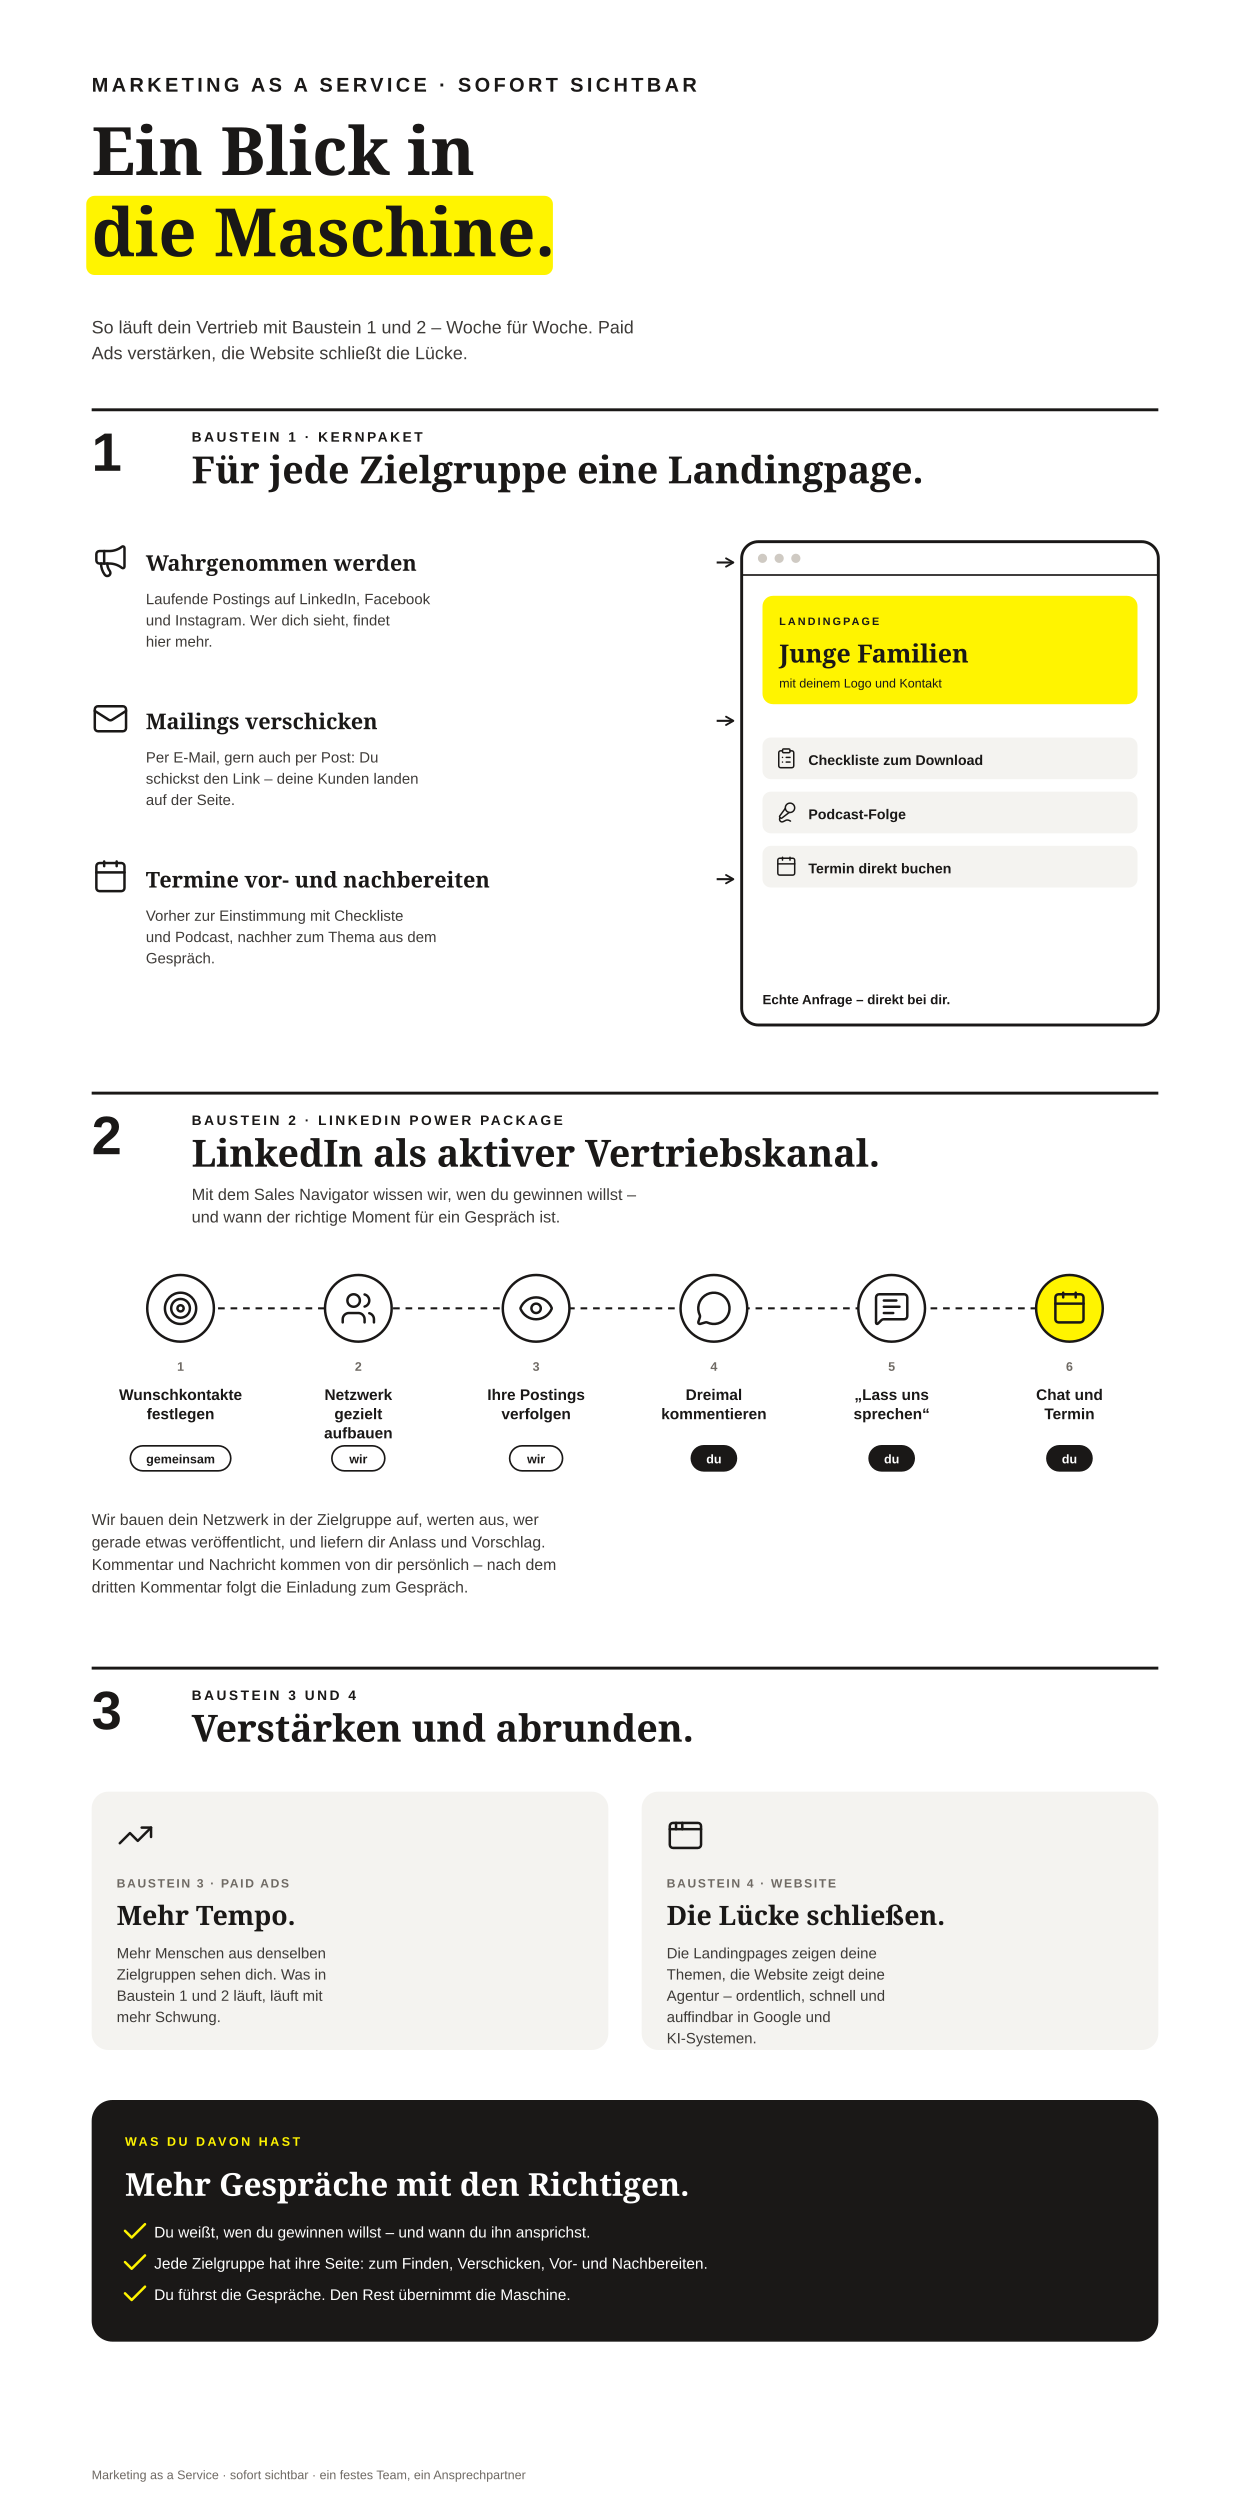
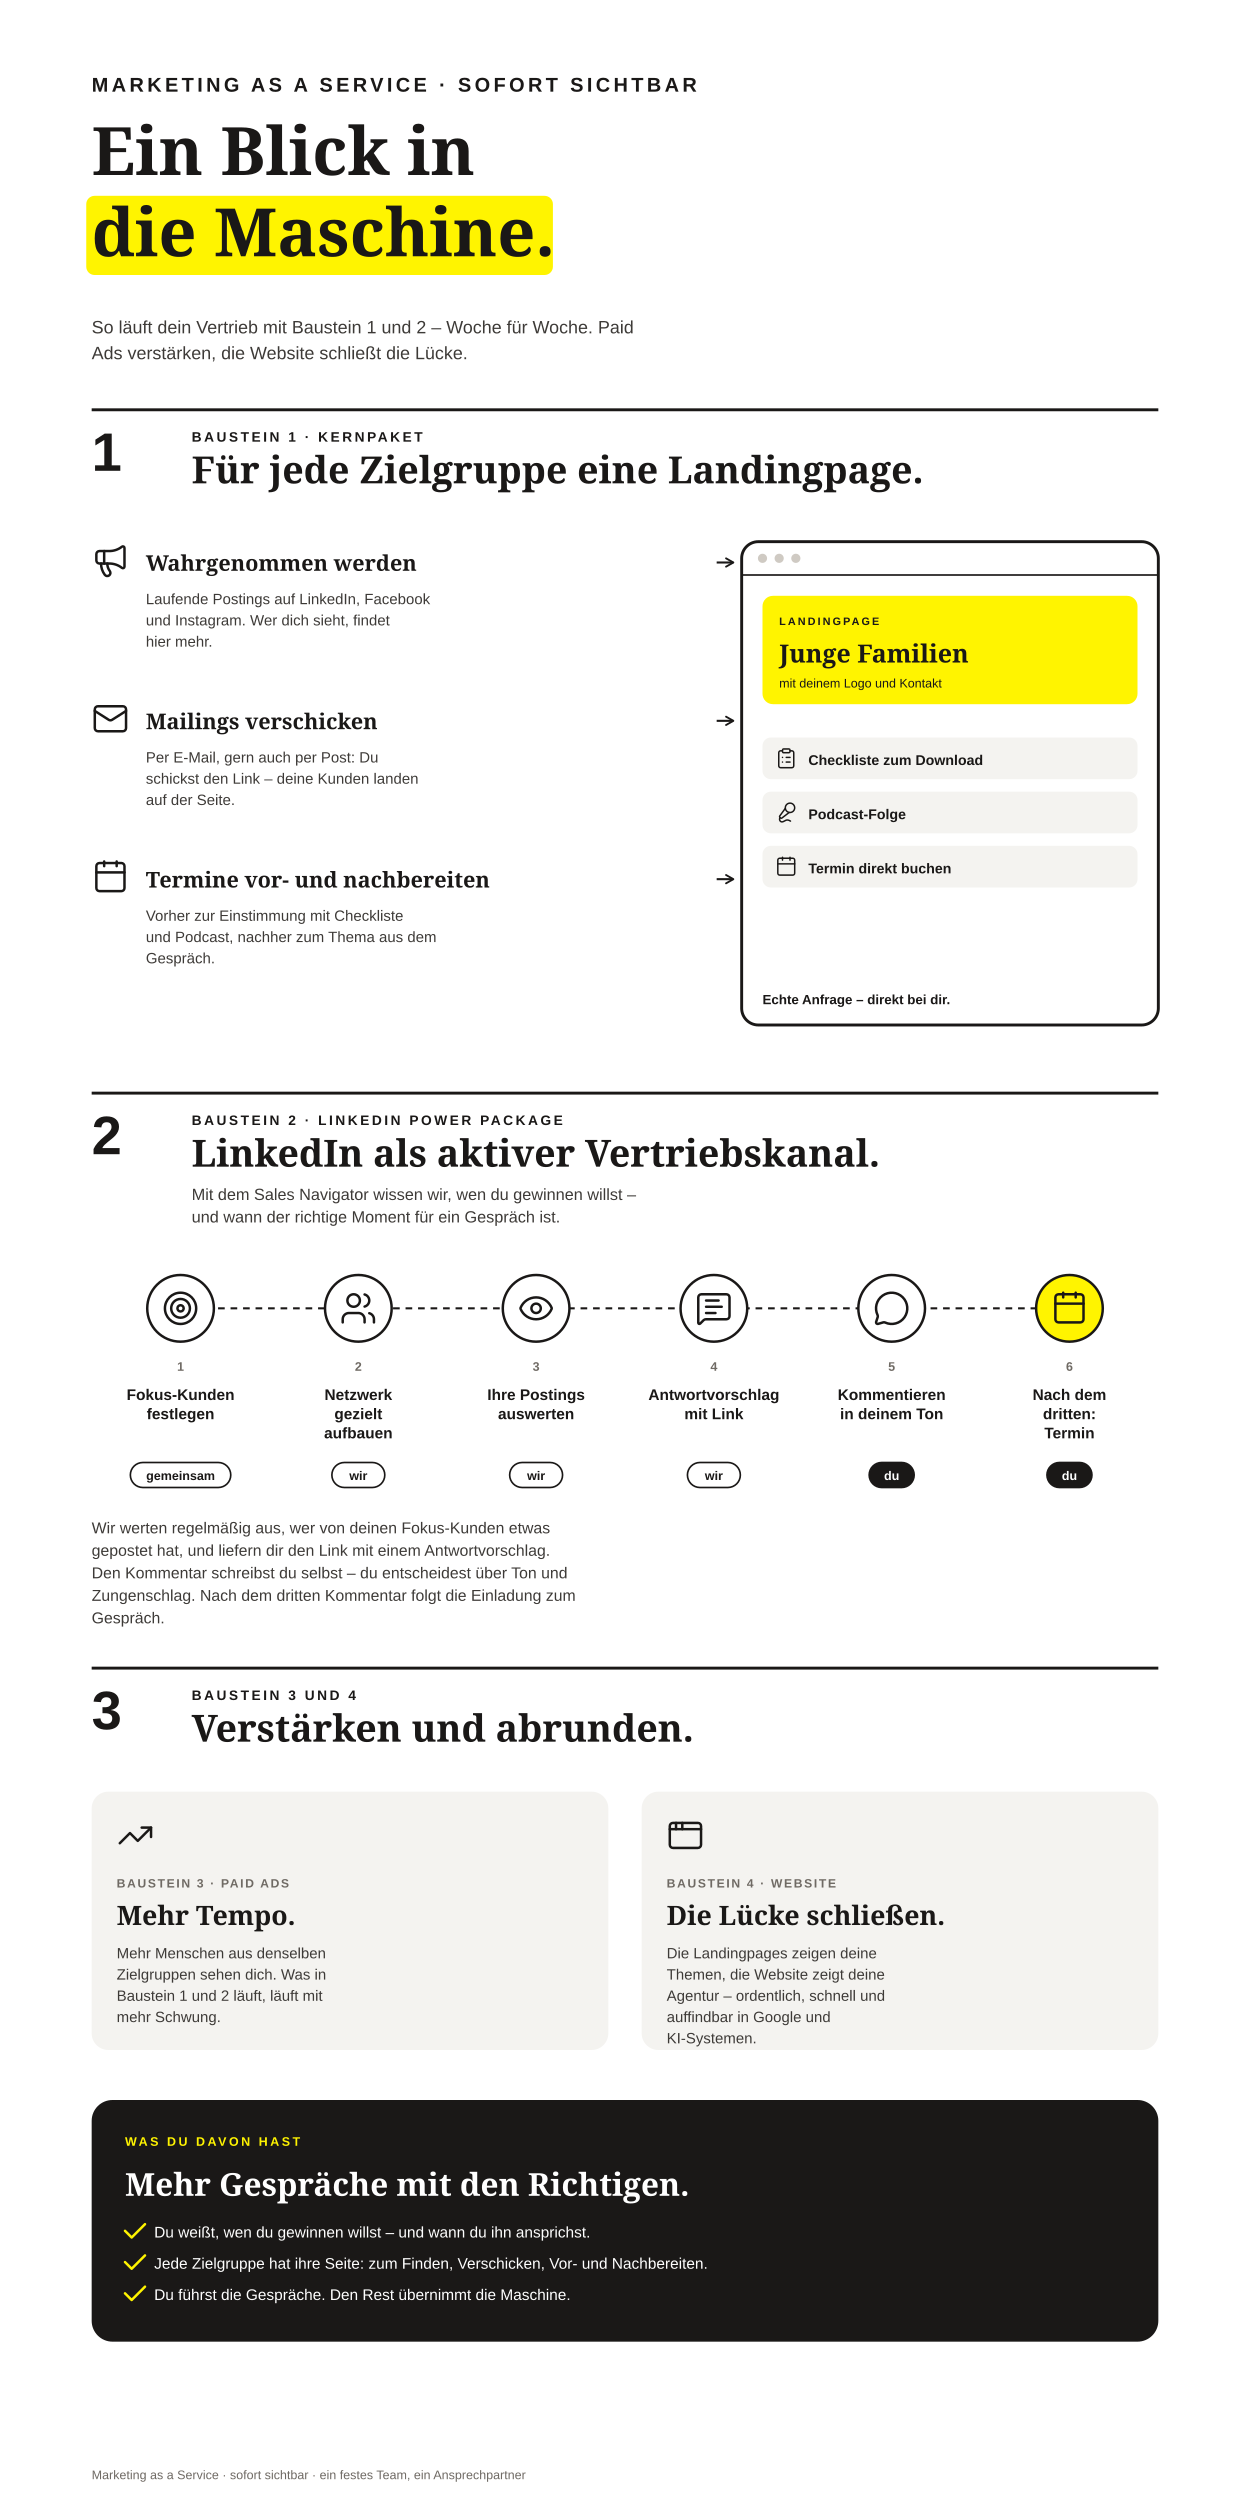
<svg xmlns="http://www.w3.org/2000/svg" viewBox="0 0 300 600" class="ig-svg" role="img" aria-label="Infografik Marketing as a Service, Roll-up Version 3: ein Blick in die Maschine">
  <rect width="300" height="600" fill="#fff" />
  <defs>
    <marker id="ig-pf" viewBox="0 0 10 10" refX="8" refY="5" markerWidth="5" markerHeight="5" orient="auto">
      <path d="M1 1 L8 5 L1 9" fill="none" stroke="#1a1817" stroke-width="1.8" stroke-linecap="round" stroke-linejoin="round" />
    </marker>
  </defs>
  <text x="22" y="22" font-family="Poppins, Arial, sans-serif" font-size="4.8" font-weight="700" fill="#1a1817" text-anchor="start" letter-spacing="0.8">MARKETING AS A SERVICE · SOFORT SICHTBAR</text>
  <text x="22" y="42" font-family="Lora, Georgia, serif" font-size="16" font-weight="700" fill="#1a1817" text-anchor="start">Ein Blick in</text>
  <rect x="20.7" y="47" width="112" height="19" rx="2" fill="#fff400" />
  <text x="22" y="61.5" font-family="Lora, Georgia, serif" font-size="16" font-weight="700" fill="#1a1817" text-anchor="start">die Maschine.</text>
  <text x="22" y="80.0" font-family="Poppins, Arial, sans-serif" font-size="4.3" font-weight="400" fill="#3d3a37" text-anchor="start">So läuft dein Vertrieb mit Baustein 1 und 2 – Woche für Woche. Paid</text>
  <text x="22" y="86.2" font-family="Poppins, Arial, sans-serif" font-size="4.3" font-weight="400" fill="#3d3a37" text-anchor="start">Ads verstärken, die Website schließt die Lücke.</text>
  <rect x="22" y="98" width="256" height=".7" fill="#1a1817" />
  <text x="22" y="113" font-family="Poppins, Arial, sans-serif" font-size="13" font-weight="700" fill="#1a1817" text-anchor="start">1</text>
  <text x="46" y="106" font-family="Poppins, Arial, sans-serif" font-size="3.3" font-weight="700" fill="#1a1817" text-anchor="start" letter-spacing="0.6">BAUSTEIN 1 · KERNPAKET</text>
  <text x="46" y="116" font-family="Lora, Georgia, serif" font-size="9" font-weight="700" fill="#1a1817" text-anchor="start">Für jede Zielgruppe eine Landingpage.</text>
  <rect x="178" y="130" width="100" height="116" rx="4" fill="#fff" stroke="#1a1817" stroke-width=".7" />
  <path d="M178 138 H278" stroke="#1a1817" stroke-width=".4" />
  <circle cx="183" cy="134" r="1.1" fill="#cfcac3" />
  <circle cx="187" cy="134" r="1.1" fill="#cfcac3" />
  <circle cx="191" cy="134" r="1.1" fill="#cfcac3" />
  <rect x="183" y="143" width="90" height="26" rx="2.5" fill="#fff400" />
  <text x="187" y="150" font-family="Poppins, Arial, sans-serif" font-size="2.6" font-weight="700" fill="#1a1817" text-anchor="start" letter-spacing="0.5">LANDINGPAGE</text>
  <text x="187" y="159" font-family="Lora, Georgia, serif" font-size="6" font-weight="700" fill="#1a1817" text-anchor="start">Junge Familien</text>
  <text x="187" y="165" font-family="Poppins, Arial, sans-serif" font-size="3" font-weight="400" fill="#1a1817" text-anchor="start">mit deinem Logo und Kontakt</text>
  <rect x="183" y="177" width="90" height="10" rx="2" fill="#f4f3f0" />
  <g transform="translate(186 179.3) scale(0.225)" fill="none" stroke="#1a1817" stroke-width="1.60" stroke-linecap="round" stroke-linejoin="round">
    <rect width="8" height="4" x="8" y="2" rx="1" ry="1" />
    <path d="M16 4h2a2 2 0 0 1 2 2v14a2 2 0 0 1-2 2H6a2 2 0 0 1-2-2V6a2 2 0 0 1 2-2h2" />
    <path d="M12 11h4" />
    <path d="M12 16h4" />
    <path d="M8 11h.01" />
    <path d="M8 16h.01" />
  </g>
  <text x="194" y="183.6" font-family="Poppins, Arial, sans-serif" font-size="3.4" font-weight="600" fill="#1a1817" text-anchor="start">Checkliste zum Download</text>
  <rect x="183" y="190" width="90" height="10" rx="2" fill="#f4f3f0" />
  <g transform="translate(186 192.3) scale(0.225)" fill="none" stroke="#1a1817" stroke-width="1.60" stroke-linecap="round" stroke-linejoin="round">
    <path d="m11 7.601-5.994 8.19a1 1 0 0 0 .1 1.298l.817.818a1 1 0 0 0 1.314.087L15.09 12" />
    <path d="M16.5 21.174C15.5 20.5 14.372 20 13 20c-2.058 0-3.928 2.356-6 2-2.072-.356-2.775-3.369-1.5-4.5" />
    <circle cx="16" cy="7" r="5" />
  </g>
  <text x="194" y="196.6" font-family="Poppins, Arial, sans-serif" font-size="3.4" font-weight="600" fill="#1a1817" text-anchor="start">Podcast-Folge</text>
  <rect x="183" y="203" width="90" height="10" rx="2" fill="#f4f3f0" />
  <g transform="translate(186 205.3) scale(0.225)" fill="none" stroke="#1a1817" stroke-width="1.60" stroke-linecap="round" stroke-linejoin="round">
    <path d="M8 2v3" />
    <path d="M16 2v3" />
    <rect x="3" y="3" width="18" height="18" rx="2" />
    <path d="M3 9h18" />
  </g>
  <text x="194" y="209.6" font-family="Poppins, Arial, sans-serif" font-size="3.4" font-weight="600" fill="#1a1817" text-anchor="start">Termin direkt buchen</text>
  <text x="183" y="241" font-family="Poppins, Arial, sans-serif" font-size="3.2" font-weight="700" fill="#1a1817" text-anchor="start">Echte Anfrage – direkt bei dir.</text>
  <g transform="translate(22 130) scale(0.375)" fill="none" stroke="#1a1817" stroke-width="1.60" stroke-linecap="round" stroke-linejoin="round">
    <path d="M11 6a13 13 0 0 0 8.4-2.8A1 1 0 0 1 21 4v12a1 1 0 0 1-1.6.8A13 13 0 0 0 11 14H5a2 2 0 0 1-2-2V8a2 2 0 0 1 2-2z" />
    <path d="M6 14a12 12 0 0 0 2.4 7.2 2 2 0 0 0 3.2-2.4A8 8 0 0 1 10 14" />
    <path d="M8 6v8" />
  </g>
  <text x="35" y="137" font-family="Lora, Georgia, serif" font-size="5.2" font-weight="700" fill="#1a1817" text-anchor="start">Wahrgenommen werden</text>
  <text x="35" y="145.0" font-family="Poppins, Arial, sans-serif" font-size="3.6" font-weight="400" fill="#3d3a37" text-anchor="start">Laufende Postings auf LinkedIn, Facebook</text>
  <text x="35" y="150.1" font-family="Poppins, Arial, sans-serif" font-size="3.6" font-weight="400" fill="#3d3a37" text-anchor="start">und Instagram. Wer dich sieht, findet</text>
  <text x="35" y="155.2" font-family="Poppins, Arial, sans-serif" font-size="3.6" font-weight="400" fill="#3d3a37" text-anchor="start">hier mehr.</text>
  <path d="M172 135 H176" fill="none" stroke="#1a1817" stroke-width=".5" marker-end="url(#ig-pf)" />
  <g transform="translate(22 168) scale(0.375)" fill="none" stroke="#1a1817" stroke-width="1.60" stroke-linecap="round" stroke-linejoin="round">
    <path d="m22 7-8.991 5.727a2 2 0 0 1-2.009 0L2 7" />
    <rect x="2" y="4" width="20" height="16" rx="2" />
  </g>
  <text x="35" y="175" font-family="Lora, Georgia, serif" font-size="5.2" font-weight="700" fill="#1a1817" text-anchor="start">Mailings verschicken</text>
  <text x="35" y="183.0" font-family="Poppins, Arial, sans-serif" font-size="3.6" font-weight="400" fill="#3d3a37" text-anchor="start">Per E-Mail, gern auch per Post: Du</text>
  <text x="35" y="188.1" font-family="Poppins, Arial, sans-serif" font-size="3.6" font-weight="400" fill="#3d3a37" text-anchor="start">schickst den Link – deine Kunden landen</text>
  <text x="35" y="193.2" font-family="Poppins, Arial, sans-serif" font-size="3.6" font-weight="400" fill="#3d3a37" text-anchor="start">auf der Seite.</text>
  <path d="M172 173 H176" fill="none" stroke="#1a1817" stroke-width=".5" marker-end="url(#ig-pf)" />
  <g transform="translate(22 206) scale(0.375)" fill="none" stroke="#1a1817" stroke-width="1.60" stroke-linecap="round" stroke-linejoin="round">
    <path d="M8 2v3" />
    <path d="M16 2v3" />
    <rect x="3" y="3" width="18" height="18" rx="2" />
    <path d="M3 9h18" />
  </g>
  <text x="35" y="213" font-family="Lora, Georgia, serif" font-size="5.2" font-weight="700" fill="#1a1817" text-anchor="start">Termine vor- und nachbereiten</text>
  <text x="35" y="221.0" font-family="Poppins, Arial, sans-serif" font-size="3.6" font-weight="400" fill="#3d3a37" text-anchor="start">Vorher zur Einstimmung mit Checkliste</text>
  <text x="35" y="226.1" font-family="Poppins, Arial, sans-serif" font-size="3.6" font-weight="400" fill="#3d3a37" text-anchor="start">und Podcast, nachher zum Thema aus dem</text>
  <text x="35" y="231.2" font-family="Poppins, Arial, sans-serif" font-size="3.6" font-weight="400" fill="#3d3a37" text-anchor="start">Gespräch.</text>
  <path d="M172 211 H176" fill="none" stroke="#1a1817" stroke-width=".5" marker-end="url(#ig-pf)" />
  <rect x="22" y="262" width="256" height=".7" fill="#1a1817" />
  <text x="22" y="277" font-family="Poppins, Arial, sans-serif" font-size="13" font-weight="700" fill="#1a1817" text-anchor="start">2</text>
  <text x="46" y="270" font-family="Poppins, Arial, sans-serif" font-size="3.3" font-weight="700" fill="#1a1817" text-anchor="start" letter-spacing="0.6">BAUSTEIN 2 · LINKEDIN POWER PACKAGE</text>
  <text x="46" y="280" font-family="Lora, Georgia, serif" font-size="9" font-weight="700" fill="#1a1817" text-anchor="start">LinkedIn als aktiver Vertriebskanal.</text>
  <text x="46" y="288.0" font-family="Poppins, Arial, sans-serif" font-size="3.9" font-weight="400" fill="#3d3a37" text-anchor="start">Mit dem Sales Navigator wissen wir, wen du gewinnen willst –</text>
  <text x="46" y="293.4" font-family="Poppins, Arial, sans-serif" font-size="3.9" font-weight="400" fill="#3d3a37" text-anchor="start">und wann der richtige Moment für ein Gespräch ist.</text>
  <path d="M43.333 314 H256.667" stroke="#1a1817" stroke-width=".5" stroke-dasharray="1.6 1.4" />
  <circle cx="43.333" cy="314" r="8" fill="#fff" stroke="#1a1817" stroke-width=".6" />
  <g transform="translate(38.83333 309.5) scale(0.375)" fill="none" stroke="#1a1817" stroke-width="1.60" stroke-linecap="round" stroke-linejoin="round">
    <circle cx="12" cy="12" r="10" />
    <circle cx="12" cy="12" r="6" />
    <circle cx="12" cy="12" r="2" />
  </g>
  <text x="43.333" y="329" font-family="Poppins, Arial, sans-serif" font-size="3" font-weight="700" fill="#6f6a64" text-anchor="middle">1</text>
-   <text x="43.333" y="336.0" font-family="Poppins, Arial, sans-serif" font-size="3.7" font-weight="700" fill="#1a1817" text-anchor="middle">Wunschkontakte</text>
+   <text x="43.333" y="336.0" font-family="Poppins, Arial, sans-serif" font-size="3.7" font-weight="700" fill="#1a1817" text-anchor="middle">Fokus-Kunden</text>
  <text x="43.333" y="340.6" font-family="Poppins, Arial, sans-serif" font-size="3.7" font-weight="700" fill="#1a1817" text-anchor="middle">festlegen</text>
-   <rect x="31.283" y="347" width="24.1" height="6" rx="3" fill="#fff" stroke="#1a1817" stroke-width=".4" />
-   <text x="43.333" y="351.2" font-family="Poppins, Arial, sans-serif" font-size="3" font-weight="700" fill="#1a1817" text-anchor="middle">gemeinsam</text>
+   <rect x="31.283" y="351" width="24.1" height="6" rx="3" fill="#fff" stroke="#1a1817" stroke-width=".4" />
+   <text x="43.333" y="355.2" font-family="Poppins, Arial, sans-serif" font-size="3" font-weight="700" fill="#1a1817" text-anchor="middle">gemeinsam</text>
  <circle cx="86" cy="314" r="8" fill="#fff" stroke="#1a1817" stroke-width=".6" />
  <g transform="translate(81.5 309.5) scale(0.375)" fill="none" stroke="#1a1817" stroke-width="1.60" stroke-linecap="round" stroke-linejoin="round">
    <path d="M16 21v-2a4 4 0 0 0-4-4H6a4 4 0 0 0-4 4v2" />
    <path d="M16 3.128a4 4 0 0 1 0 7.744" />
    <path d="M22 21v-2a4 4 0 0 0-3-3.87" />
    <circle cx="9" cy="7" r="4" />
  </g>
  <text x="86" y="329" font-family="Poppins, Arial, sans-serif" font-size="3" font-weight="700" fill="#6f6a64" text-anchor="middle">2</text>
  <text x="86" y="336.0" font-family="Poppins, Arial, sans-serif" font-size="3.7" font-weight="700" fill="#1a1817" text-anchor="middle">Netzwerk</text>
  <text x="86" y="340.6" font-family="Poppins, Arial, sans-serif" font-size="3.7" font-weight="700" fill="#1a1817" text-anchor="middle">gezielt</text>
  <text x="86" y="345.2" font-family="Poppins, Arial, sans-serif" font-size="3.7" font-weight="700" fill="#1a1817" text-anchor="middle">aufbauen</text>
-   <rect x="79.65" y="347" width="12.7" height="6" rx="3" fill="#fff" stroke="#1a1817" stroke-width=".4" />
-   <text x="86" y="351.2" font-family="Poppins, Arial, sans-serif" font-size="3" font-weight="700" fill="#1a1817" text-anchor="middle">wir</text>
+   <rect x="79.65" y="351" width="12.7" height="6" rx="3" fill="#fff" stroke="#1a1817" stroke-width=".4" />
+   <text x="86" y="355.2" font-family="Poppins, Arial, sans-serif" font-size="3" font-weight="700" fill="#1a1817" text-anchor="middle">wir</text>
  <circle cx="128.667" cy="314" r="8" fill="#fff" stroke="#1a1817" stroke-width=".6" />
  <g transform="translate(124.1667 309.5) scale(0.375)" fill="none" stroke="#1a1817" stroke-width="1.60" stroke-linecap="round" stroke-linejoin="round">
    <path d="M2.062 12.348a1 1 0 0 1 0-.696 10.75 10.75 0 0 1 19.876 0 1 1 0 0 1 0 .696 10.75 10.75 0 0 1-19.876 0" />
    <circle cx="12" cy="12" r="3" />
  </g>
  <text x="128.667" y="329" font-family="Poppins, Arial, sans-serif" font-size="3" font-weight="700" fill="#6f6a64" text-anchor="middle">3</text>
  <text x="128.667" y="336.0" font-family="Poppins, Arial, sans-serif" font-size="3.7" font-weight="700" fill="#1a1817" text-anchor="middle">Ihre Postings</text>
-   <text x="128.667" y="340.6" font-family="Poppins, Arial, sans-serif" font-size="3.7" font-weight="700" fill="#1a1817" text-anchor="middle">verfolgen</text>
-   <rect x="122.317" y="347" width="12.7" height="6" rx="3" fill="#fff" stroke="#1a1817" stroke-width=".4" />
-   <text x="128.667" y="351.2" font-family="Poppins, Arial, sans-serif" font-size="3" font-weight="700" fill="#1a1817" text-anchor="middle">wir</text>
+   <text x="128.667" y="340.6" font-family="Poppins, Arial, sans-serif" font-size="3.7" font-weight="700" fill="#1a1817" text-anchor="middle">auswerten</text>
+   <rect x="122.317" y="351" width="12.7" height="6" rx="3" fill="#fff" stroke="#1a1817" stroke-width=".4" />
+   <text x="128.667" y="355.2" font-family="Poppins, Arial, sans-serif" font-size="3" font-weight="700" fill="#1a1817" text-anchor="middle">wir</text>
  <circle cx="171.333" cy="314" r="8" fill="#fff" stroke="#1a1817" stroke-width=".6" />
  <g transform="translate(166.8333 309.5) scale(0.375)" fill="none" stroke="#1a1817" stroke-width="1.60" stroke-linecap="round" stroke-linejoin="round">
-     <path d="M2.992 16.342a2 2 0 0 1 .094 1.167l-1.065 3.29a1 1 0 0 0 1.236 1.168l3.413-.998a2 2 0 0 1 1.099.092 10 10 0 1 0-4.777-4.719" />
-   </g>
-   <text x="171.333" y="329" font-family="Poppins, Arial, sans-serif" font-size="3" font-weight="700" fill="#6f6a64" text-anchor="middle">4</text>
-   <text x="171.333" y="336.0" font-family="Poppins, Arial, sans-serif" font-size="3.7" font-weight="700" fill="#1a1817" text-anchor="middle">Dreimal</text>
-   <text x="171.333" y="340.6" font-family="Poppins, Arial, sans-serif" font-size="3.7" font-weight="700" fill="#1a1817" text-anchor="middle">kommentieren</text>
-   <rect x="165.933" y="347" width="10.8" height="6" rx="3" fill="#1a1817" stroke="#1a1817" stroke-width=".4" />
-   <text x="171.333" y="351.2" font-family="Poppins, Arial, sans-serif" font-size="3" font-weight="700" fill="#fff" text-anchor="middle">du</text>
-   <circle cx="214.0" cy="314" r="8" fill="#fff" stroke="#1a1817" stroke-width=".6" />
-   <g transform="translate(209.5 309.5) scale(0.375)" fill="none" stroke="#1a1817" stroke-width="1.60" stroke-linecap="round" stroke-linejoin="round">
    <path d="M22 17a2 2 0 0 1-2 2H6.828a2 2 0 0 0-1.414.586l-2.202 2.202A.71.71 0 0 1 2 21.286V5a2 2 0 0 1 2-2h16a2 2 0 0 1 2 2z" />
    <path d="M7 11h10" />
    <path d="M7 15h6" />
    <path d="M7 7h8" />
  </g>
+   <text x="171.333" y="329" font-family="Poppins, Arial, sans-serif" font-size="3" font-weight="700" fill="#6f6a64" text-anchor="middle">4</text>
+   <text x="171.333" y="336.0" font-family="Poppins, Arial, sans-serif" font-size="3.7" font-weight="700" fill="#1a1817" text-anchor="middle">Antwortvorschlag</text>
+   <text x="171.333" y="340.6" font-family="Poppins, Arial, sans-serif" font-size="3.7" font-weight="700" fill="#1a1817" text-anchor="middle">mit Link</text>
+   <rect x="164.983" y="351" width="12.7" height="6" rx="3" fill="#fff" stroke="#1a1817" stroke-width=".4" />
+   <text x="171.333" y="355.2" font-family="Poppins, Arial, sans-serif" font-size="3" font-weight="700" fill="#1a1817" text-anchor="middle">wir</text>
+   <circle cx="214.0" cy="314" r="8" fill="#fff" stroke="#1a1817" stroke-width=".6" />
+   <g transform="translate(209.5 309.5) scale(0.375)" fill="none" stroke="#1a1817" stroke-width="1.60" stroke-linecap="round" stroke-linejoin="round">
+     <path d="M2.992 16.342a2 2 0 0 1 .094 1.167l-1.065 3.29a1 1 0 0 0 1.236 1.168l3.413-.998a2 2 0 0 1 1.099.092 10 10 0 1 0-4.777-4.719" />
+   </g>
  <text x="214.0" y="329" font-family="Poppins, Arial, sans-serif" font-size="3" font-weight="700" fill="#6f6a64" text-anchor="middle">5</text>
-   <text x="214.0" y="336.0" font-family="Poppins, Arial, sans-serif" font-size="3.7" font-weight="700" fill="#1a1817" text-anchor="middle">„Lass uns</text>
-   <text x="214.0" y="340.6" font-family="Poppins, Arial, sans-serif" font-size="3.7" font-weight="700" fill="#1a1817" text-anchor="middle">sprechen“</text>
-   <rect x="208.6" y="347" width="10.8" height="6" rx="3" fill="#1a1817" stroke="#1a1817" stroke-width=".4" />
-   <text x="214.0" y="351.2" font-family="Poppins, Arial, sans-serif" font-size="3" font-weight="700" fill="#fff" text-anchor="middle">du</text>
+   <text x="214.0" y="336.0" font-family="Poppins, Arial, sans-serif" font-size="3.7" font-weight="700" fill="#1a1817" text-anchor="middle">Kommentieren</text>
+   <text x="214.0" y="340.6" font-family="Poppins, Arial, sans-serif" font-size="3.7" font-weight="700" fill="#1a1817" text-anchor="middle">in deinem Ton</text>
+   <rect x="208.6" y="351" width="10.8" height="6" rx="3" fill="#1a1817" stroke="#1a1817" stroke-width=".4" />
+   <text x="214.0" y="355.2" font-family="Poppins, Arial, sans-serif" font-size="3" font-weight="700" fill="#fff" text-anchor="middle">du</text>
  <circle cx="256.667" cy="314" r="8" fill="#fff400" stroke="#1a1817" stroke-width=".6" />
  <g transform="translate(252.1667 309.5) scale(0.375)" fill="none" stroke="#1a1817" stroke-width="1.60" stroke-linecap="round" stroke-linejoin="round">
    <path d="M8 2v3" />
    <path d="M16 2v3" />
    <rect x="3" y="3" width="18" height="18" rx="2" />
    <path d="M3 9h18" />
  </g>
  <text x="256.667" y="329" font-family="Poppins, Arial, sans-serif" font-size="3" font-weight="700" fill="#6f6a64" text-anchor="middle">6</text>
-   <text x="256.667" y="336.0" font-family="Poppins, Arial, sans-serif" font-size="3.7" font-weight="700" fill="#1a1817" text-anchor="middle">Chat und</text>
-   <text x="256.667" y="340.6" font-family="Poppins, Arial, sans-serif" font-size="3.7" font-weight="700" fill="#1a1817" text-anchor="middle">Termin</text>
-   <rect x="251.267" y="347" width="10.8" height="6" rx="3" fill="#1a1817" stroke="#1a1817" stroke-width=".4" />
-   <text x="256.667" y="351.2" font-family="Poppins, Arial, sans-serif" font-size="3" font-weight="700" fill="#fff" text-anchor="middle">du</text>
-   <text x="22" y="366.0" font-family="Poppins, Arial, sans-serif" font-size="3.8" font-weight="400" fill="#3d3a37" text-anchor="start">Wir bauen dein Netzwerk in der Zielgruppe auf, werten aus, wer</text>
-   <text x="22" y="371.4" font-family="Poppins, Arial, sans-serif" font-size="3.8" font-weight="400" fill="#3d3a37" text-anchor="start">gerade etwas veröffentlicht, und liefern dir Anlass und Vorschlag.</text>
-   <text x="22" y="376.8" font-family="Poppins, Arial, sans-serif" font-size="3.8" font-weight="400" fill="#3d3a37" text-anchor="start">Kommentar und Nachricht kommen von dir persönlich – nach dem</text>
-   <text x="22" y="382.2" font-family="Poppins, Arial, sans-serif" font-size="3.8" font-weight="400" fill="#3d3a37" text-anchor="start">dritten Kommentar folgt die Einladung zum Gespräch.</text>
+   <text x="256.667" y="336.0" font-family="Poppins, Arial, sans-serif" font-size="3.7" font-weight="700" fill="#1a1817" text-anchor="middle">Nach dem</text>
+   <text x="256.667" y="340.6" font-family="Poppins, Arial, sans-serif" font-size="3.7" font-weight="700" fill="#1a1817" text-anchor="middle">dritten:</text>
+   <text x="256.667" y="345.2" font-family="Poppins, Arial, sans-serif" font-size="3.7" font-weight="700" fill="#1a1817" text-anchor="middle">Termin</text>
+   <rect x="251.267" y="351" width="10.8" height="6" rx="3" fill="#1a1817" stroke="#1a1817" stroke-width=".4" />
+   <text x="256.667" y="355.2" font-family="Poppins, Arial, sans-serif" font-size="3" font-weight="700" fill="#fff" text-anchor="middle">du</text>
+   <text x="22" y="368.0" font-family="Poppins, Arial, sans-serif" font-size="3.8" font-weight="400" fill="#3d3a37" text-anchor="start">Wir werten regelmäßig aus, wer von deinen Fokus-Kunden etwas</text>
+   <text x="22" y="373.4" font-family="Poppins, Arial, sans-serif" font-size="3.8" font-weight="400" fill="#3d3a37" text-anchor="start">gepostet hat, und liefern dir den Link mit einem Antwortvorschlag.</text>
+   <text x="22" y="378.8" font-family="Poppins, Arial, sans-serif" font-size="3.8" font-weight="400" fill="#3d3a37" text-anchor="start">Den Kommentar schreibst du selbst – du entscheidest über Ton und</text>
+   <text x="22" y="384.2" font-family="Poppins, Arial, sans-serif" font-size="3.8" font-weight="400" fill="#3d3a37" text-anchor="start">Zungenschlag. Nach dem dritten Kommentar folgt die Einladung zum</text>
+   <text x="22" y="389.6" font-family="Poppins, Arial, sans-serif" font-size="3.8" font-weight="400" fill="#3d3a37" text-anchor="start">Gespräch.</text>
  <rect x="22" y="400" width="256" height=".7" fill="#1a1817" />
  <text x="22" y="415" font-family="Poppins, Arial, sans-serif" font-size="13" font-weight="700" fill="#1a1817" text-anchor="start">3</text>
  <text x="46" y="408" font-family="Poppins, Arial, sans-serif" font-size="3.3" font-weight="700" fill="#1a1817" text-anchor="start" letter-spacing="0.6">BAUSTEIN 3 UND 4</text>
  <text x="46" y="418" font-family="Lora, Georgia, serif" font-size="9" font-weight="700" fill="#1a1817" text-anchor="start">Verstärken und abrunden.</text>
  <rect x="22.0" y="430" width="124.0" height="62" rx="4" fill="#f4f3f0" />
  <g transform="translate(28.0 436) scale(0.375)" fill="none" stroke="#1a1817" stroke-width="1.60" stroke-linecap="round" stroke-linejoin="round">
    <path d="M16 7h6v6" />
    <path d="m22 7-8.5 8.5-5-5L2 17" />
  </g>
  <text x="28.0" y="453" font-family="Poppins, Arial, sans-serif" font-size="2.9" font-weight="700" fill="#6f6a64" text-anchor="start" letter-spacing="0.4">BAUSTEIN 3 · PAID ADS</text>
  <text x="28.0" y="462" font-family="Lora, Georgia, serif" font-size="6.4" font-weight="700" fill="#1a1817" text-anchor="start">Mehr Tempo.</text>
  <text x="28.0" y="470.0" font-family="Poppins, Arial, sans-serif" font-size="3.6" font-weight="400" fill="#3d3a37" text-anchor="start">Mehr Menschen aus denselben</text>
  <text x="28.0" y="475.1" font-family="Poppins, Arial, sans-serif" font-size="3.6" font-weight="400" fill="#3d3a37" text-anchor="start">Zielgruppen sehen dich. Was in</text>
  <text x="28.0" y="480.2" font-family="Poppins, Arial, sans-serif" font-size="3.6" font-weight="400" fill="#3d3a37" text-anchor="start">Baustein 1 und 2 läuft, läuft mit</text>
  <text x="28.0" y="485.3" font-family="Poppins, Arial, sans-serif" font-size="3.6" font-weight="400" fill="#3d3a37" text-anchor="start">mehr Schwung.</text>
  <rect x="154.0" y="430" width="124.0" height="62" rx="4" fill="#f4f3f0" />
  <g transform="translate(160.0 436) scale(0.375)" fill="none" stroke="#1a1817" stroke-width="1.60" stroke-linecap="round" stroke-linejoin="round">
    <rect x="2" y="4" width="20" height="16" rx="2" />
    <path d="M10 4v4" />
    <path d="M2 8h20" />
    <path d="M6 4v4" />
  </g>
  <text x="160.0" y="453" font-family="Poppins, Arial, sans-serif" font-size="2.9" font-weight="700" fill="#6f6a64" text-anchor="start" letter-spacing="0.4">BAUSTEIN 4 · WEBSITE</text>
  <text x="160.0" y="462" font-family="Lora, Georgia, serif" font-size="6.4" font-weight="700" fill="#1a1817" text-anchor="start">Die Lücke schließen.</text>
  <text x="160.0" y="470.0" font-family="Poppins, Arial, sans-serif" font-size="3.6" font-weight="400" fill="#3d3a37" text-anchor="start">Die Landingpages zeigen deine</text>
  <text x="160.0" y="475.1" font-family="Poppins, Arial, sans-serif" font-size="3.6" font-weight="400" fill="#3d3a37" text-anchor="start">Themen, die Website zeigt deine</text>
  <text x="160.0" y="480.2" font-family="Poppins, Arial, sans-serif" font-size="3.6" font-weight="400" fill="#3d3a37" text-anchor="start">Agentur – ordentlich, schnell und</text>
  <text x="160.0" y="485.3" font-family="Poppins, Arial, sans-serif" font-size="3.6" font-weight="400" fill="#3d3a37" text-anchor="start">auffindbar in Google und</text>
  <text x="160.0" y="490.4" font-family="Poppins, Arial, sans-serif" font-size="3.6" font-weight="400" fill="#3d3a37" text-anchor="start">KI-Systemen.</text>
  <rect x="22" y="504" width="256" height="58" rx="5" fill="#1a1817" />
  <text x="30" y="515" font-family="Poppins, Arial, sans-serif" font-size="3" font-weight="700" fill="#fff400" text-anchor="start" letter-spacing="0.6">WAS DU DAVON HAST</text>
  <text x="30" y="527" font-family="Lora, Georgia, serif" font-size="7.6" font-weight="700" fill="#fff" text-anchor="start">Mehr Gespräche mit den Richtigen.</text>
  <path d="M30 535.4 l1.6 1.6 l3.2 -3.2" fill="none" stroke="#fff400" stroke-width=".6" stroke-linecap="round" stroke-linejoin="round" />
  <text x="37" y="537.0" font-family="Poppins, Arial, sans-serif" font-size="3.7" font-weight="500" fill="#fff" text-anchor="start">Du weißt, wen du gewinnen willst – und wann du ihn ansprichst.</text>
  <path d="M30 542.9 l1.6 1.6 l3.2 -3.2" fill="none" stroke="#fff400" stroke-width=".6" stroke-linecap="round" stroke-linejoin="round" />
  <text x="37" y="544.5" font-family="Poppins, Arial, sans-serif" font-size="3.7" font-weight="500" fill="#fff" text-anchor="start">Jede Zielgruppe hat ihre Seite: zum Finden, Verschicken, Vor- und Nachbereiten.</text>
  <path d="M30 550.4 l1.6 1.6 l3.2 -3.2" fill="none" stroke="#fff400" stroke-width=".6" stroke-linecap="round" stroke-linejoin="round" />
  <text x="37" y="552.0" font-family="Poppins, Arial, sans-serif" font-size="3.7" font-weight="500" fill="#fff" text-anchor="start">Du führst die Gespräche. Den Rest übernimmt die Maschine.</text>
  <text x="22" y="595" font-family="Poppins, Arial, sans-serif" font-size="3" font-weight="500" fill="#6f6a64" text-anchor="start">Marketing as a Service · sofort sichtbar · ein festes Team, ein Ansprechpartner</text>
</svg>
